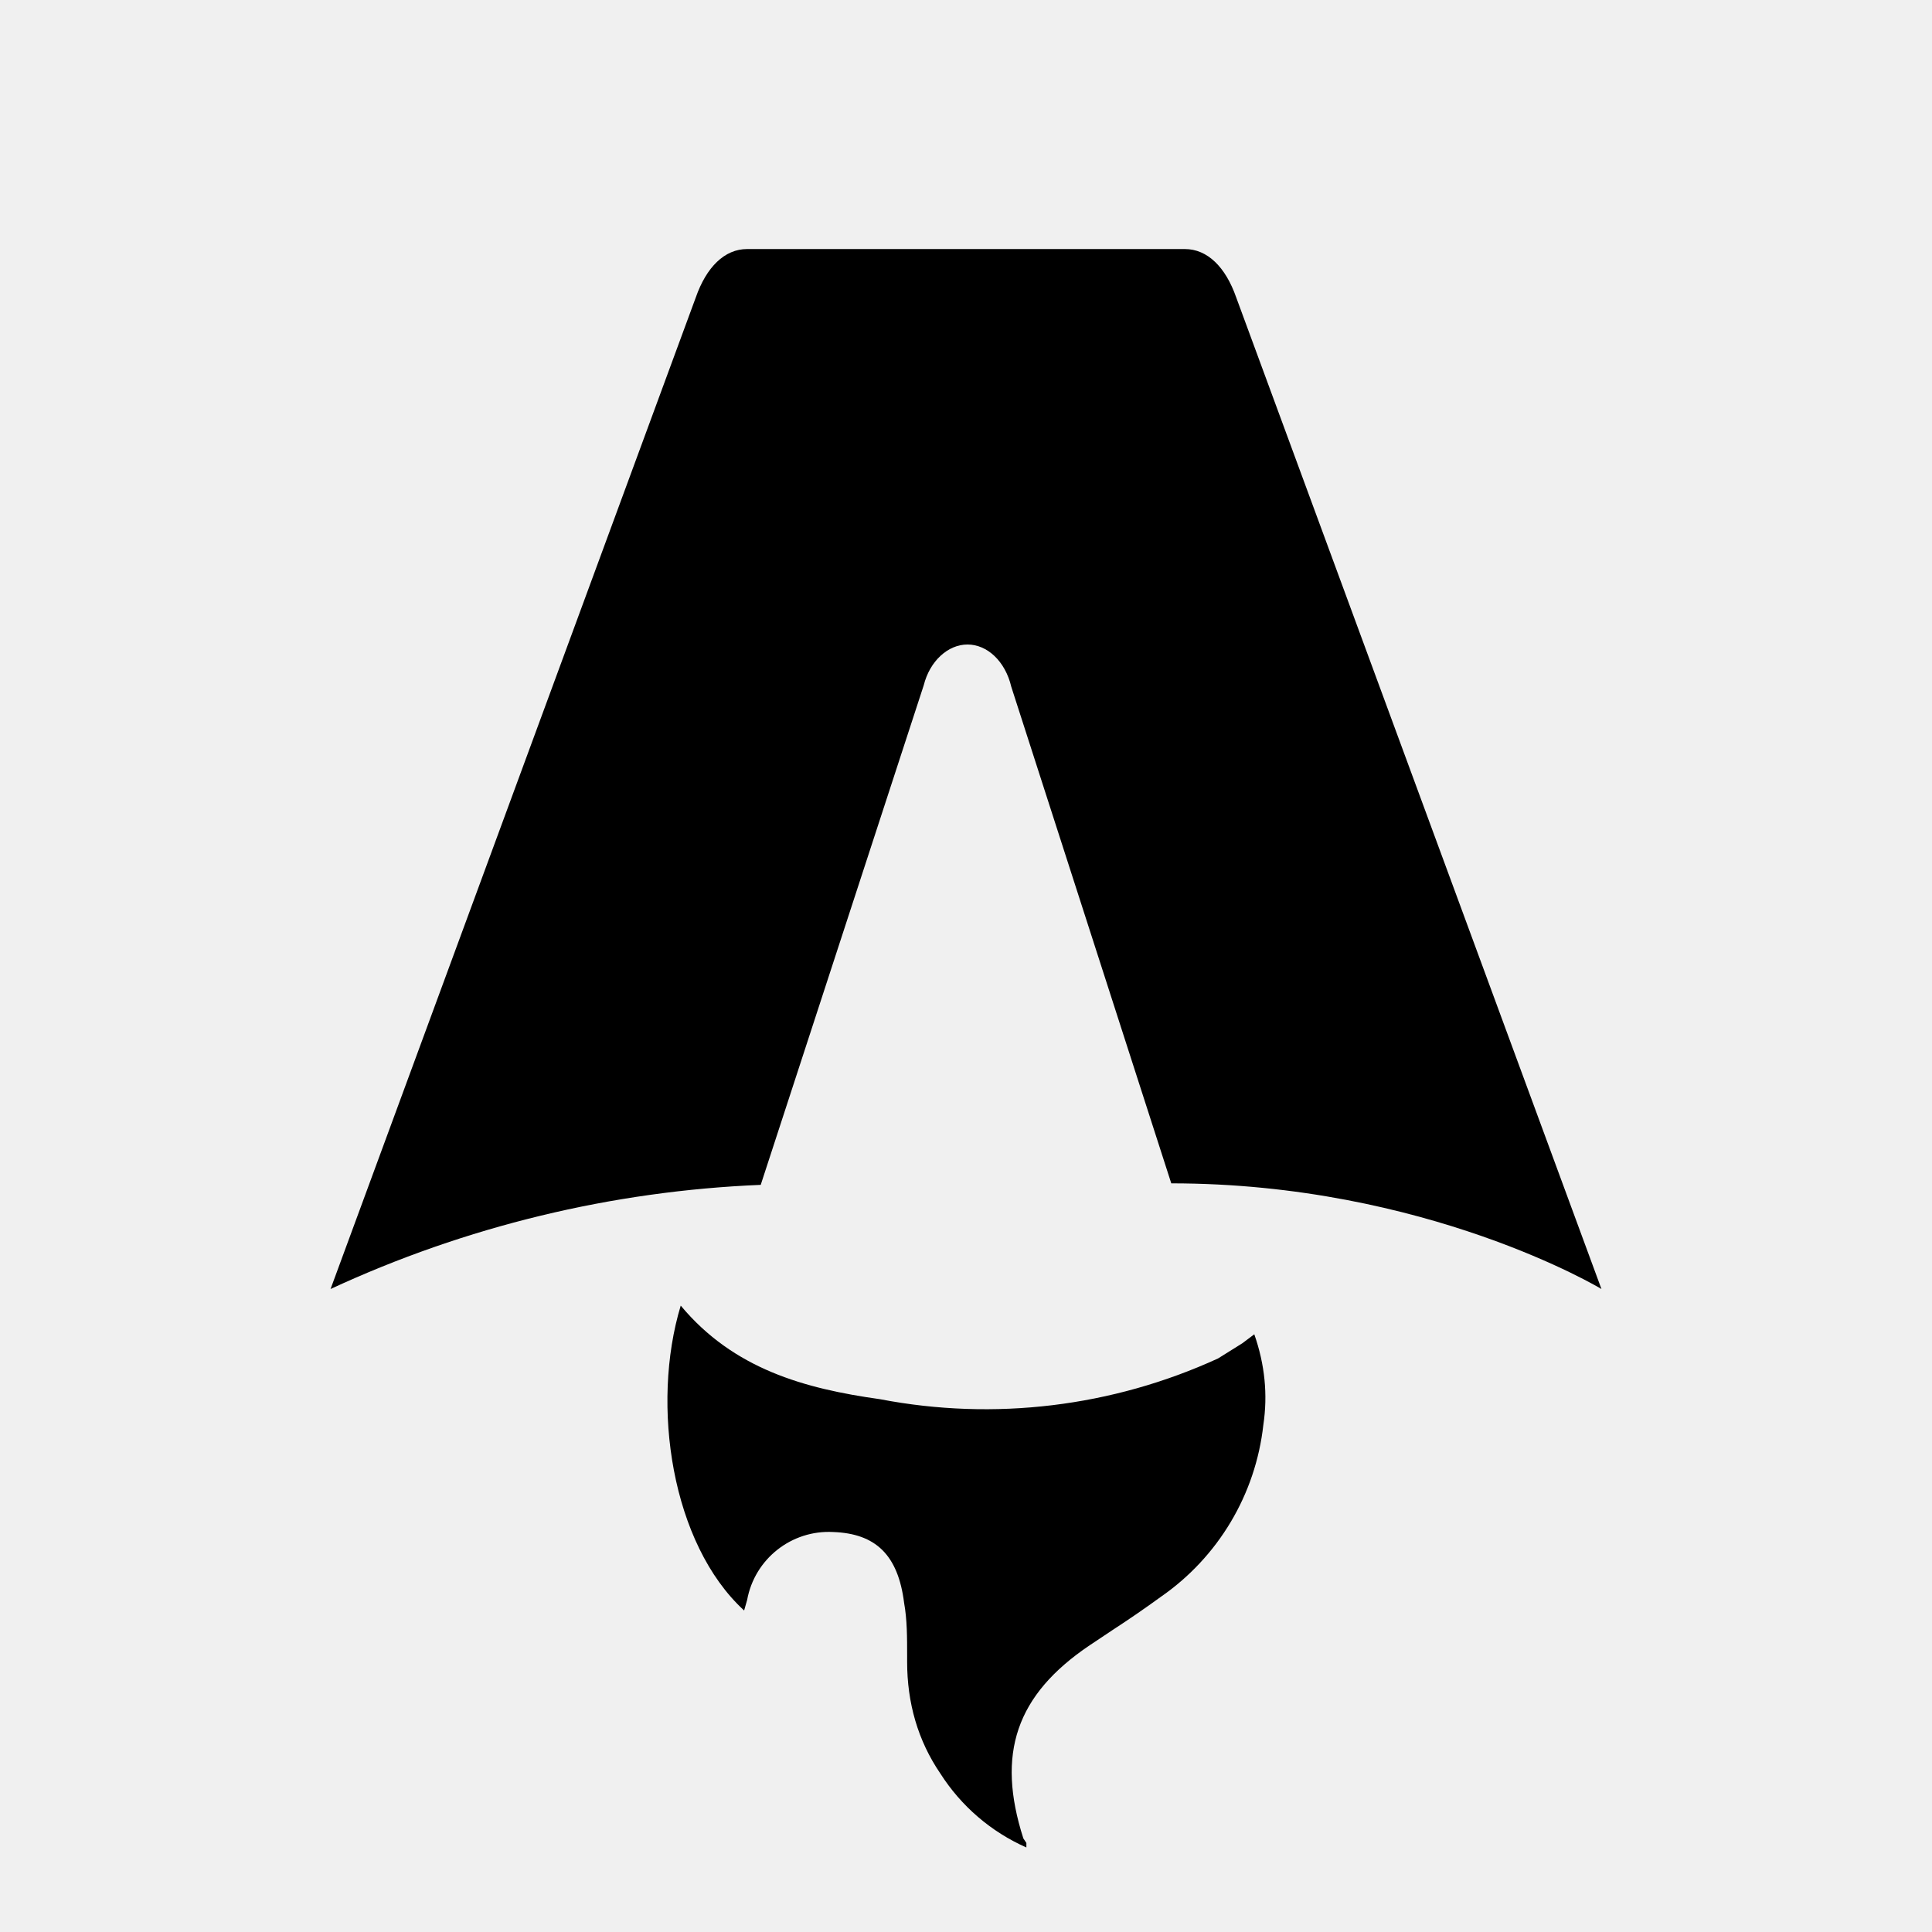
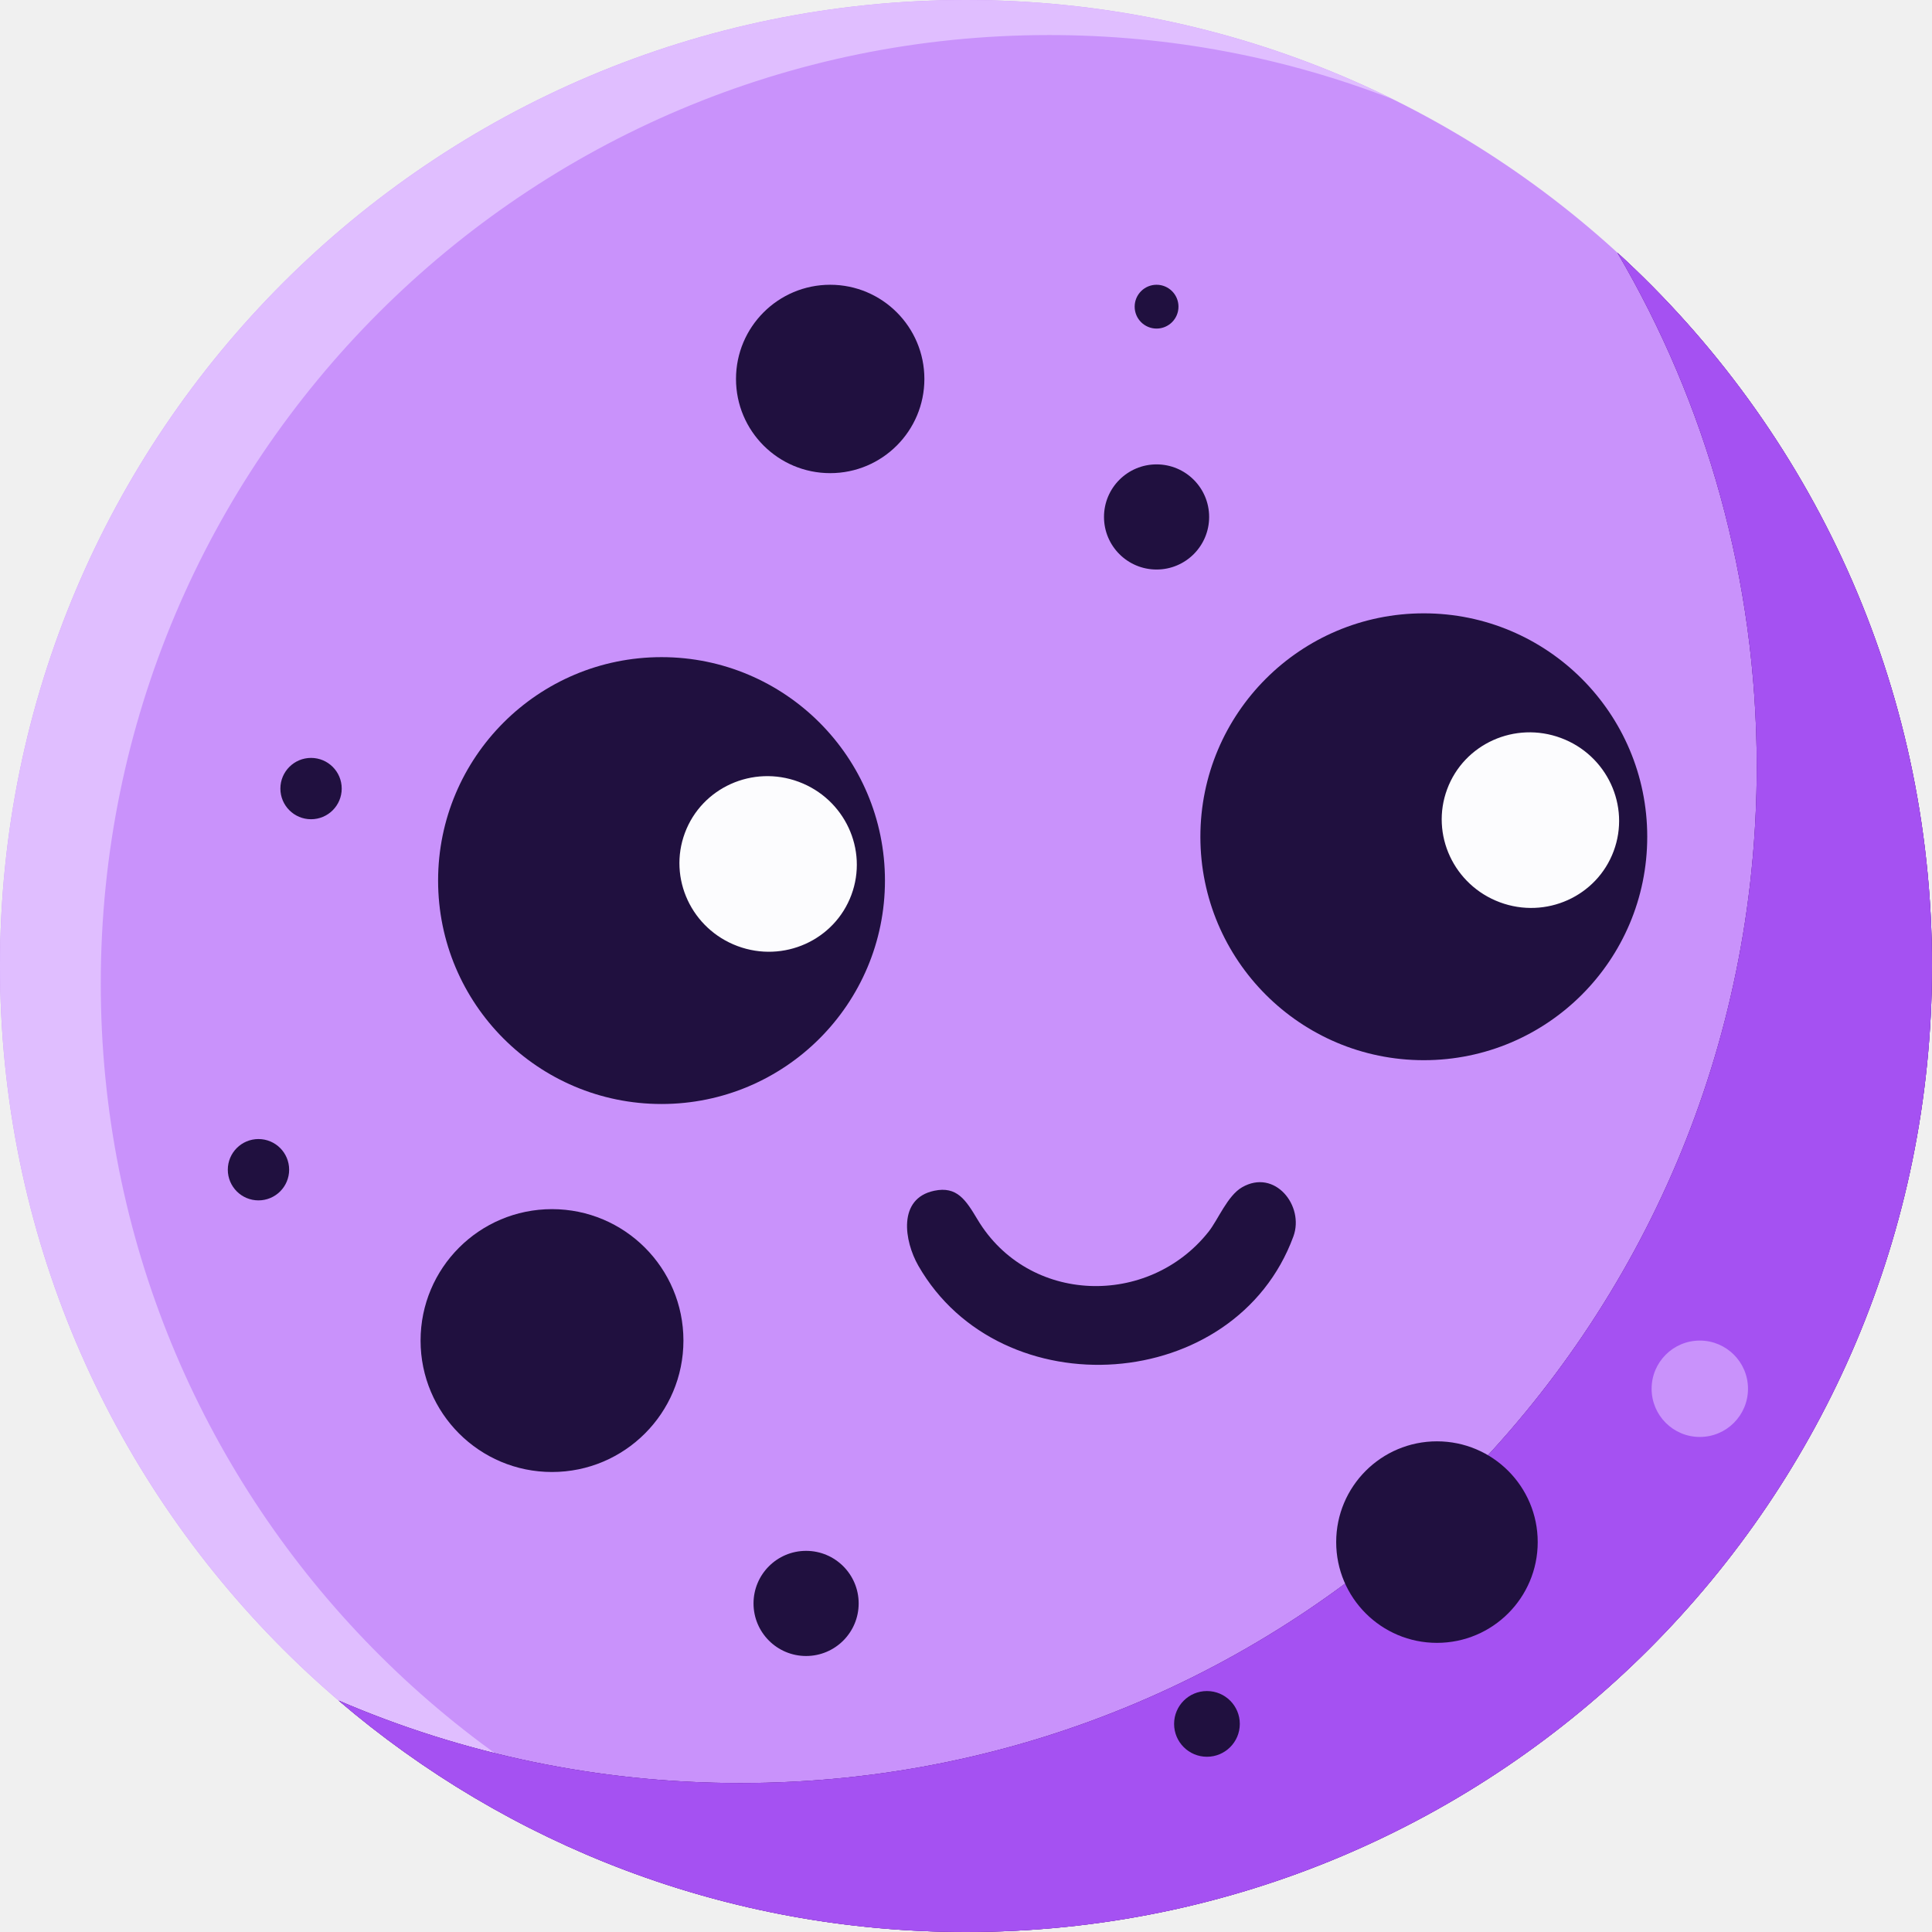
- <svg xmlns="http://www.w3.org/2000/svg" fill="none" viewBox="0 0 128 128">
-   <path d="M50.4 78.5a75.1 75.1 0 0 0-28.5 6.9l24.2-65.7c.7-2 1.9-3.2 3.4-3.2h29c1.5 0 2.7 1.2 3.4 3.2l24.2 65.7s-11.6-7-28.5-7L67 45.5c-.4-1.7-1.6-2.8-2.9-2.8-1.3 0-2.5 1.1-2.9 2.7L50.4 78.5Zm-1.1 28.2Zm-4.2-20.2c-2 6.6-.6 15.8 4.2 20.2a17.5 17.5 0 0 1 .2-.7 5.5 5.5 0 0 1 5.7-4.5c2.8.1 4.3 1.5 4.7 4.7.2 1.1.2 2.3.2 3.5v.4c0 2.7.7 5.2 2.2 7.4a13 13 0 0 0 5.7 4.9v-.3l-.2-.3c-1.8-5.6-.5-9.5 4.4-12.8l1.5-1a73 73 0 0 0 3.2-2.2 16 16 0 0 0 6.8-11.4c.3-2 .1-4-.6-6l-.8.6-1.6 1a37 37 0 0 1-22.4 2.7c-5-.7-9.7-2-13.2-6.2Z" />
-   <style>
-         path { fill: #000; }
-         @media (prefers-color-scheme: dark) {
-             path { fill: #FFF; }
-         }
-     </style>
+ <svg xmlns="http://www.w3.org/2000/svg" width="16" height="16" viewBox="0 0 441 441" fill="none">
+   <g clip-path="url(#clip0_18_385)">
+     <circle cx="220.5" cy="220.5" r="220.5" fill="#C992FB" />
+     <path d="M317.98 22.663C293.647 13.195 267.18 8 239.5 8C119.93 8 23 104.93 23 224.5C23 340.901 114.861 435.847 230.044 440.797C226.879 440.932 223.698 441 220.5 441C98.721 441 0 342.279 0 220.5C0 98.721 98.721 0 220.5 0C255.496 0 288.588 8.153 317.98 22.663Z" fill="#E0BEFF" />
+     <path d="M169 407C297.13 407 401 303.13 401 175C401 132.194 389.407 92.095 369.189 57.673C413.318 97.993 441 156.014 441 220.5C441 342.278 342.279 441 220.5 441C165.836 441 115.818 421.108 77.289 388.168C105.419 400.286 136.426 407 169 407Z" fill="#6A2F9E" />
+     <path d="M169 407C297.13 407 401 303.13 401 175C401 132.194 389.407 92.095 369.189 57.673C413.318 97.993 441 156.014 441 220.5C441 342.278 342.279 441 220.5 441C165.836 441 115.818 421.108 77.289 388.168C105.419 400.286 136.426 407 169 407Z" fill="#6A2F9E" />
+     <path d="M169 407C297.13 407 401 303.13 401 175C401 132.194 389.407 92.095 369.189 57.673C413.318 97.993 441 156.014 441 220.5C441 342.278 342.279 441 220.5 441C165.836 441 115.818 421.108 77.289 388.168C105.419 400.286 136.426 407 169 407Z" fill="#A551F2" />
+     <path d="M223.12 278.35C234.71 297.75 262.15 298.5 275.89 281.13C278.03 278.42 280.19 272.93 283.5 271.02C290.99 266.68 297.79 275.25 295.23 282.23C282 318.22 228.47 321.79 209.62 288.91C206.42 283.33 204.82 273.57 213.26 271.8C218.45 270.71 220.47 273.92 223.12 278.35Z" fill="#20103F" />
+     <path d="M376 191C376 219.167 353.167 242 325 242C296.833 242 274 219.167 274 191C274 162.833 296.833 140 325 140C353.167 140 376 162.833 376 191Z" fill="#20103F" />
+     <path d="M342.36 205.956C352.856 209.859 364.487 204.629 368.338 194.273C372.19 183.918 366.803 172.358 356.307 168.455C345.811 164.551 334.18 169.782 330.329 180.138C326.477 190.493 331.864 202.052 342.36 205.956Z" fill="#FCFCFE" />
+     <path d="M202 201C202 229.167 179.167 252 151 252C122.833 252 100 229.167 100 201C100 172.833 122.833 150 151 150C179.167 150 202 172.833 202 201Z" fill="#20103F" />
+     <path d="M168.36 215.956C178.856 219.859 190.487 214.629 194.338 204.273C198.19 193.918 192.803 182.358 182.307 178.455C171.811 174.551 160.18 179.782 156.329 190.138C152.477 200.493 157.864 212.052 168.36 215.956Z" fill="#FCFCFE" />
+     <circle cx="388" cy="317" r="11" fill="#C992FB" />
+     <circle cx="328" cy="352" r="23" fill="#20103F" />
+     <circle cx="275.5" cy="393.5" r="7.5" fill="#20103F" />
+     <circle cx="184" cy="366" r="12" fill="#20103F" />
+     <circle cx="126" cy="306" r="30" fill="#20103F" />
+     <circle cx="59" cy="267" r="7" fill="#20103F" />
+     <circle cx="71" cy="180" r="7" fill="#20103F" />
+     <circle cx="189.5" cy="86.5" r="21.5" fill="#20103F" />
+     <circle cx="264" cy="118" r="12" fill="#20103F" />
+     <circle cx="264" cy="70" r="5" fill="#20103F" />
+   </g>
+   <defs>
+     <clipPath id="clip0_18_385">
+       <rect width="441" height="441" fill="white" />
+     </clipPath>
+   </defs>
</svg>
